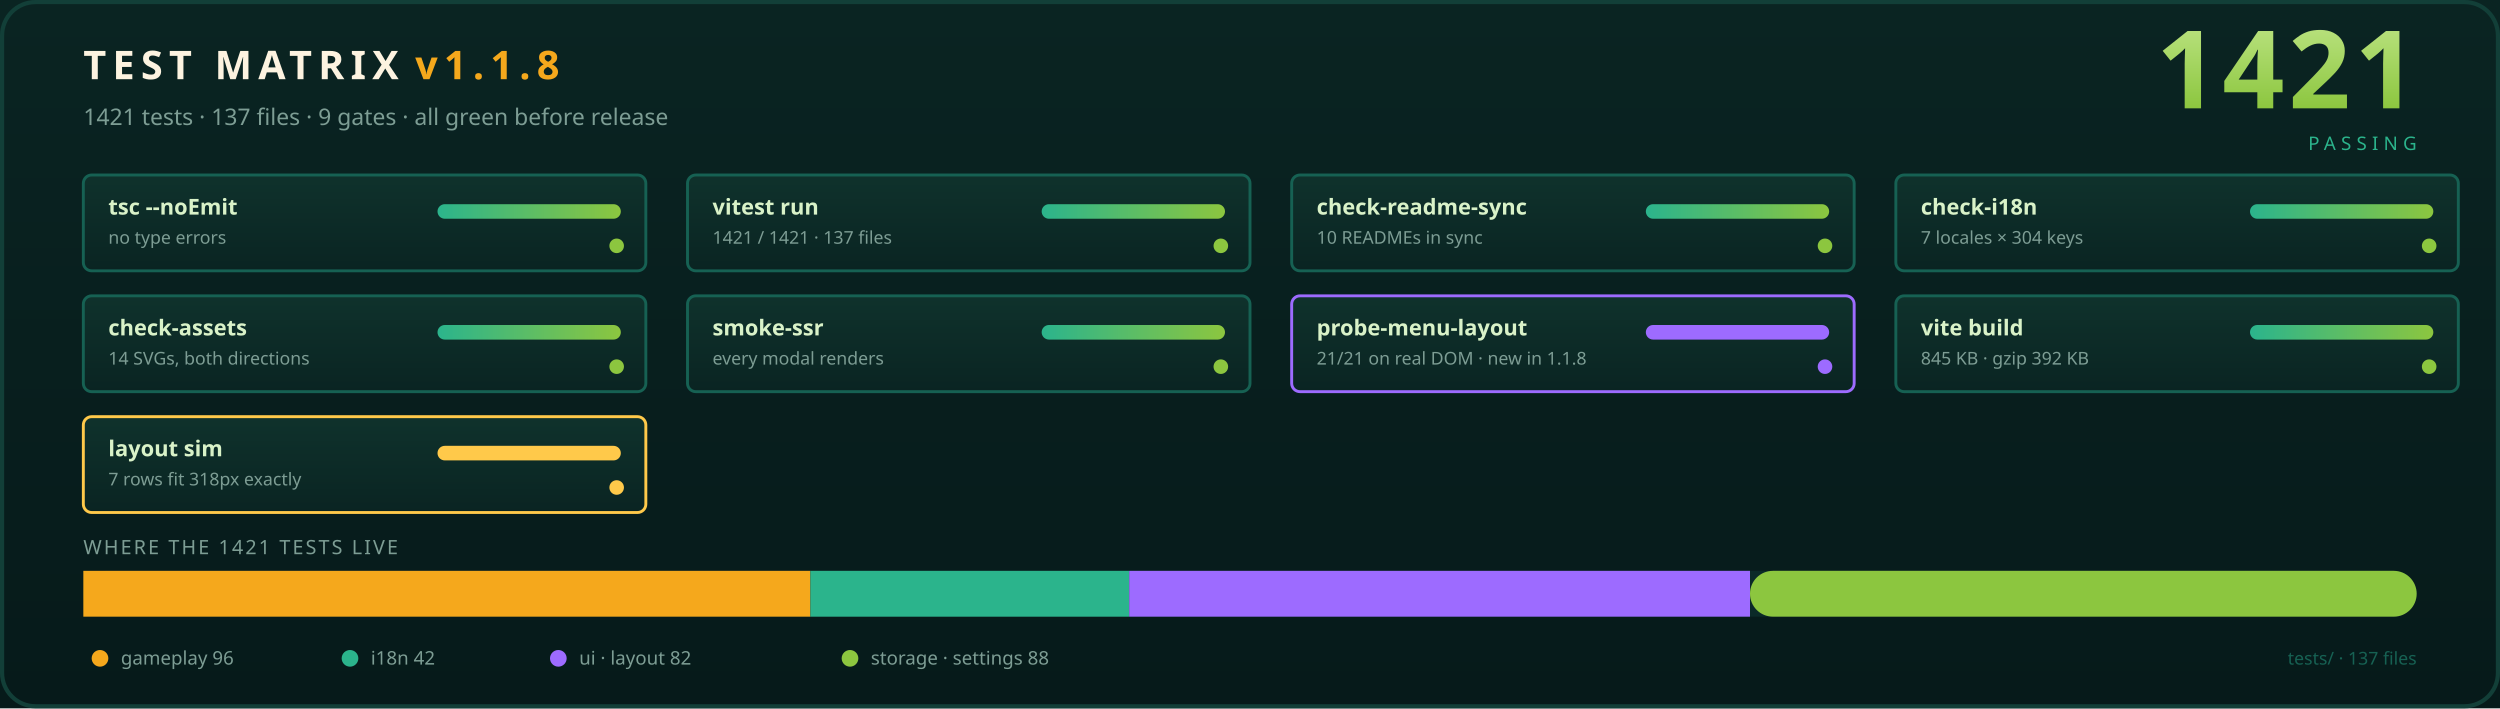
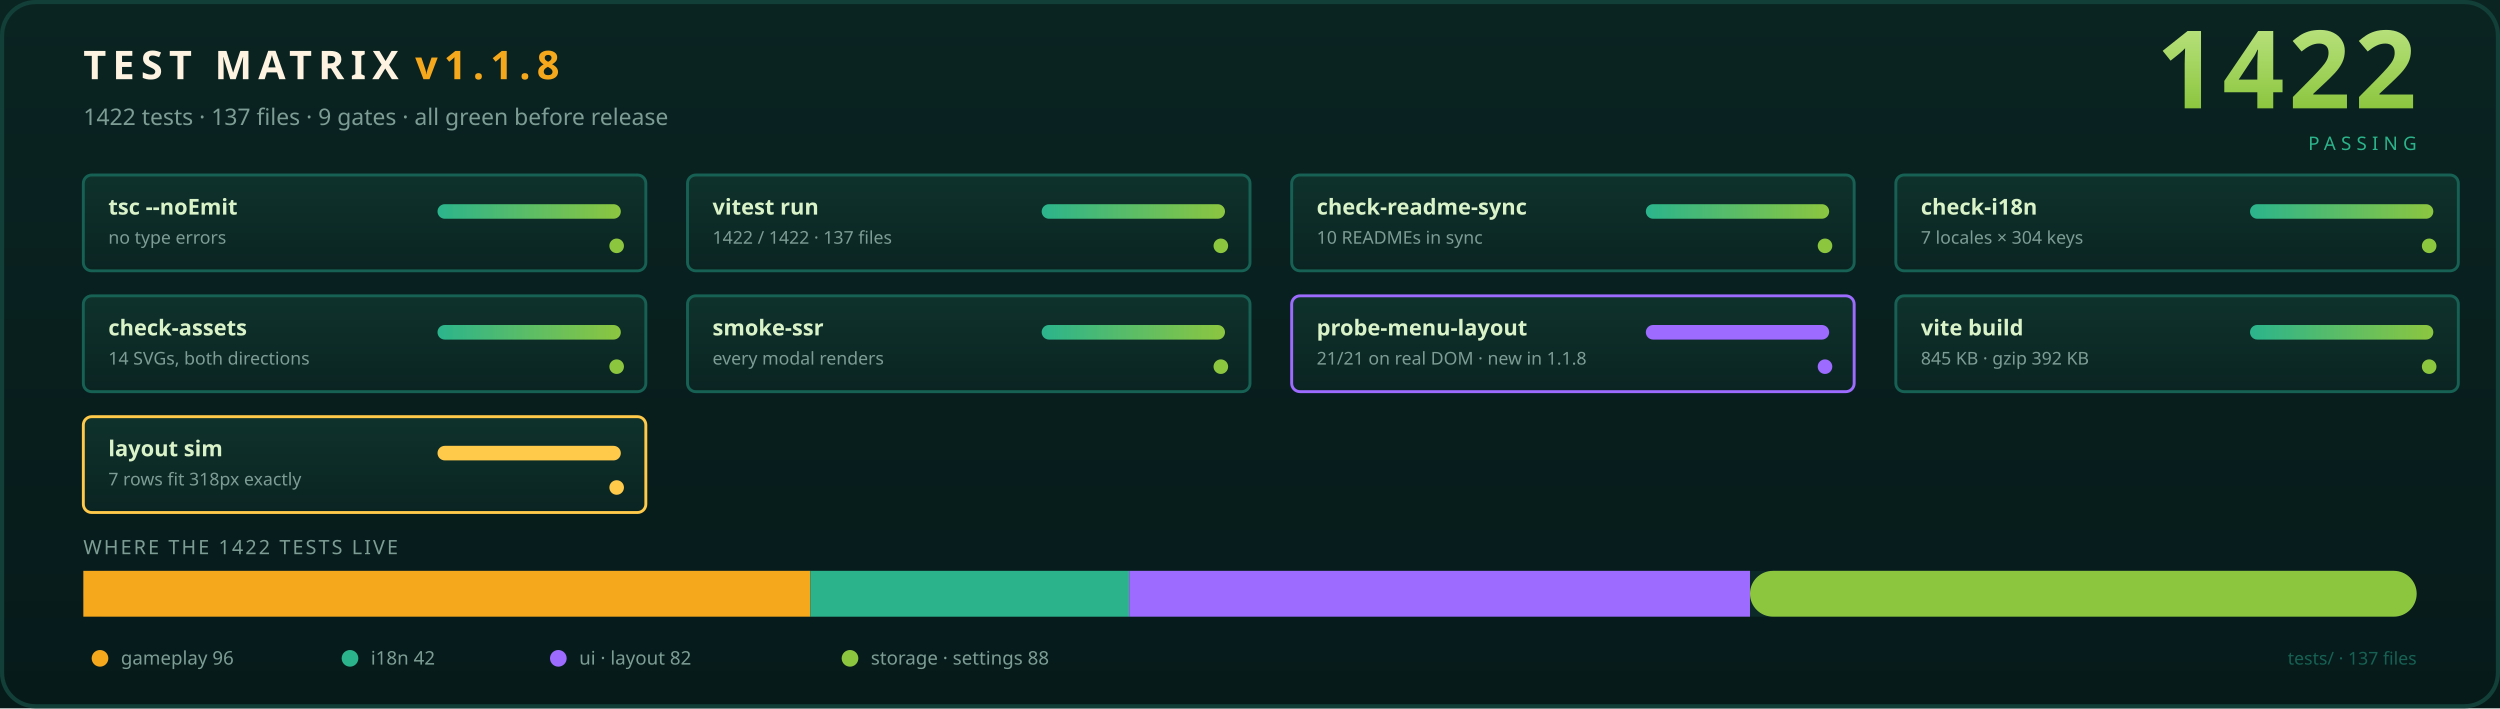
- <svg xmlns="http://www.w3.org/2000/svg" viewBox="0 0 1200 340" role="img" aria-label="Ma trận kiểm thử Lọ Chéo v1.1.8 — 1421 test trên 137 file, 9 cổng kiểm tra, phân bố theo nhóm (hoạt họa SMIL)">
+ <svg xmlns="http://www.w3.org/2000/svg" viewBox="0 0 1200 340" role="img" aria-label="Ma trận kiểm thử Lọ Chéo v1.1.8 — 1422 test trên 137 file, 9 cổng kiểm tra, phân bố theo nhóm (hoạt họa SMIL)">
  <defs>
    <filter id="tm-glow" x="-40%" y="-40%" width="180%" height="180%">
      <feGaussianBlur stdDeviation="4" result="b" />
      <feMerge>
        <feMergeNode in="b" />
        <feMergeNode in="SourceGraphic" />
      </feMerge>
    </filter>
    <linearGradient id="tmBg" x1="0" y1="0" x2="0" y2="1">
      <stop offset="0" stop-color="#0a2422" />
      <stop offset="1" stop-color="#061a1a" />
    </linearGradient>
    <linearGradient id="tmCard" x1="0" y1="0" x2="0" y2="1">
      <stop offset="0" stop-color="#0f322c" />
      <stop offset="1" stop-color="#0a2422" />
    </linearGradient>
    <linearGradient id="tmBar" x1="0" y1="0" x2="1" y2="0">
      <stop offset="0" stop-color="#2bb48c" />
      <stop offset="1" stop-color="#8cc63f" />
    </linearGradient>
    <linearGradient id="tmBig" x1="0" y1="0" x2="0" y2="1">
      <stop offset="0" stop-color="#b6e07a" />
      <stop offset="1" stop-color="#8cc63f" />
    </linearGradient>
  </defs>
  <rect width="1200" height="340" fill="url(#tmBg)" />
  <rect x="1" y="1" width="1198" height="338" rx="16" fill="none" stroke="#123f38" stroke-width="2" />
  <text x="40" y="38" font-family="'Arial Black','Bungee',sans-serif" font-weight="900" font-size="19" letter-spacing="3" fill="#fdf3e0">TEST MATRIX <tspan fill="#f5a81c">v1.1.8</tspan>
  </text>
-   <text x="40" y="60" font-family="system-ui,sans-serif" font-size="11" fill="#7d9d94">1421 tests · 137 files · 9 gates · all green before release</text>
-   <text x="1160" y="52" text-anchor="end" font-family="'Arial Black','Bungee',sans-serif" font-weight="900" font-size="52" fill="url(#tmBig)" letter-spacing="2">1421</text>
+   <text x="40" y="60" font-family="system-ui,sans-serif" font-size="11" fill="#7d9d94">1422 tests · 137 files · 9 gates · all green before release</text>
+   <text x="1160" y="52" text-anchor="end" font-family="'Arial Black','Bungee',sans-serif" font-weight="900" font-size="52" fill="url(#tmBig)" letter-spacing="2">1422</text>
  <text x="1160" y="72" text-anchor="end" font-family="system-ui,sans-serif" font-size="9" letter-spacing="2.5" fill="#2bb48c">PASSING</text>
  <g font-family="system-ui,sans-serif">
    <g transform="translate(40,84)">
      <rect width="270" height="46" rx="4" fill="url(#tmCard)" stroke="#166153" stroke-width="1.4" />
      <text x="12" y="19" font-size="10.5" fill="#d9f2c8" font-weight="700">tsc --noEmit</text>
      <text x="12" y="33" font-size="8.5" fill="#7d9d94">no type errors</text>
      <rect x="170" y="14" width="88" height="7" rx="3.5" fill="#0b2a28" />
      <rect x="170" y="14" width="88" height="7" rx="3.5" fill="url(#tmBar)">
        <animate attributeName="opacity" values="0.6;1;1;0.6" dur="9s" repeatCount="indefinite" />
      </rect>
      <circle cx="256" cy="34" r="3.5" fill="#8cc63f">
        <animate attributeName="opacity" values="1;0.3;1" dur="2.4s" repeatCount="indefinite" />
      </circle>
    </g>
    <g transform="translate(330,84)">
      <rect width="270" height="46" rx="4" fill="url(#tmCard)" stroke="#166153" stroke-width="1.4" />
      <text x="12" y="19" font-size="10.5" fill="#d9f2c8" font-weight="700">vitest run</text>
-       <text x="12" y="33" font-size="8.5" fill="#7d9d94">1421 / 1421 · 137 files</text>
+       <text x="12" y="33" font-size="8.5" fill="#7d9d94">1422 / 1422 · 137 files</text>
      <rect x="170" y="14" width="88" height="7" rx="3.5" fill="#0b2a28" />
      <rect x="170" y="14" width="88" height="7" rx="3.5" fill="url(#tmBar)">
        <animate attributeName="opacity" values="0.6;1;1;0.6" dur="9s" begin="0.6s" repeatCount="indefinite" />
      </rect>
      <circle cx="256" cy="34" r="3.5" fill="#8cc63f">
        <animate attributeName="opacity" values="1;0.3;1" dur="2.4s" begin="0.3s" repeatCount="indefinite" />
      </circle>
    </g>
    <g transform="translate(620,84)">
      <rect width="270" height="46" rx="4" fill="url(#tmCard)" stroke="#166153" stroke-width="1.4" />
      <text x="12" y="19" font-size="10.5" fill="#d9f2c8" font-weight="700">check-readme-sync</text>
      <text x="12" y="33" font-size="8.5" fill="#7d9d94">10 READMEs in sync</text>
      <rect x="170" y="14" width="88" height="7" rx="3.5" fill="#0b2a28" />
      <rect x="170" y="14" width="88" height="7" rx="3.5" fill="url(#tmBar)">
        <animate attributeName="opacity" values="0.6;1;1;0.6" dur="9s" begin="1.2s" repeatCount="indefinite" />
      </rect>
      <circle cx="256" cy="34" r="3.5" fill="#8cc63f">
        <animate attributeName="opacity" values="1;0.3;1" dur="2.4s" begin="0.6s" repeatCount="indefinite" />
      </circle>
    </g>
    <g transform="translate(910,84)">
      <rect width="270" height="46" rx="4" fill="url(#tmCard)" stroke="#166153" stroke-width="1.4" />
      <text x="12" y="19" font-size="10.5" fill="#d9f2c8" font-weight="700">check-i18n</text>
      <text x="12" y="33" font-size="8.5" fill="#7d9d94">7 locales × 304 keys</text>
      <rect x="170" y="14" width="88" height="7" rx="3.5" fill="#0b2a28" />
      <rect x="170" y="14" width="88" height="7" rx="3.5" fill="url(#tmBar)">
        <animate attributeName="opacity" values="0.6;1;1;0.6" dur="9s" begin="1.8s" repeatCount="indefinite" />
      </rect>
      <circle cx="256" cy="34" r="3.5" fill="#8cc63f">
        <animate attributeName="opacity" values="1;0.3;1" dur="2.4s" begin="0.9s" repeatCount="indefinite" />
      </circle>
    </g>
    <g transform="translate(40,142)">
      <rect width="270" height="46" rx="4" fill="url(#tmCard)" stroke="#166153" stroke-width="1.4" />
      <text x="12" y="19" font-size="10.5" fill="#d9f2c8" font-weight="700">check-assets</text>
      <text x="12" y="33" font-size="8.5" fill="#7d9d94">14 SVGs, both directions</text>
      <rect x="170" y="14" width="88" height="7" rx="3.5" fill="#0b2a28" />
      <rect x="170" y="14" width="88" height="7" rx="3.5" fill="url(#tmBar)">
        <animate attributeName="opacity" values="0.6;1;1;0.6" dur="9s" begin="2.4s" repeatCount="indefinite" />
      </rect>
      <circle cx="256" cy="34" r="3.5" fill="#8cc63f">
        <animate attributeName="opacity" values="1;0.3;1" dur="2.4s" begin="1.2s" repeatCount="indefinite" />
      </circle>
    </g>
    <g transform="translate(330,142)">
      <rect width="270" height="46" rx="4" fill="url(#tmCard)" stroke="#166153" stroke-width="1.4" />
      <text x="12" y="19" font-size="10.5" fill="#d9f2c8" font-weight="700">smoke-ssr</text>
      <text x="12" y="33" font-size="8.5" fill="#7d9d94">every modal renders</text>
      <rect x="170" y="14" width="88" height="7" rx="3.5" fill="#0b2a28" />
      <rect x="170" y="14" width="88" height="7" rx="3.5" fill="url(#tmBar)">
        <animate attributeName="opacity" values="0.6;1;1;0.6" dur="9s" begin="3s" repeatCount="indefinite" />
      </rect>
      <circle cx="256" cy="34" r="3.5" fill="#8cc63f">
        <animate attributeName="opacity" values="1;0.3;1" dur="2.4s" begin="1.5s" repeatCount="indefinite" />
      </circle>
    </g>
    <g transform="translate(620,142)">
      <rect width="270" height="46" rx="4" fill="url(#tmCard)" stroke="#9d6bff" stroke-width="1.4" />
      <text x="12" y="19" font-size="10.5" fill="#d9f2c8" font-weight="700">probe-menu-layout</text>
      <text x="12" y="33" font-size="8.5" fill="#7d9d94">21/21 on real DOM · new in 1.1.8</text>
      <rect x="170" y="14" width="88" height="7" rx="3.5" fill="#0b2a28" />
      <rect x="170" y="14" width="88" height="7" rx="3.5" fill="#9d6bff" />
      <circle cx="256" cy="34" r="3.5" fill="#9d6bff">
        <animate attributeName="opacity" values="1;0.3;1" dur="2.4s" begin="1.8s" repeatCount="indefinite" />
      </circle>
    </g>
    <g transform="translate(910,142)">
      <rect width="270" height="46" rx="4" fill="url(#tmCard)" stroke="#166153" stroke-width="1.4" />
      <text x="12" y="19" font-size="10.5" fill="#d9f2c8" font-weight="700">vite build</text>
      <text x="12" y="33" font-size="8.5" fill="#7d9d94">845 KB · gzip 392 KB</text>
      <rect x="170" y="14" width="88" height="7" rx="3.5" fill="#0b2a28" />
      <rect x="170" y="14" width="88" height="7" rx="3.5" fill="url(#tmBar)">
        <animate attributeName="opacity" values="0.6;1;1;0.6" dur="9s" begin="4.2s" repeatCount="indefinite" />
      </rect>
      <circle cx="256" cy="34" r="3.5" fill="#8cc63f">
        <animate attributeName="opacity" values="1;0.3;1" dur="2.4s" begin="2.1s" repeatCount="indefinite" />
      </circle>
    </g>
    <g transform="translate(40,200)">
      <rect width="270" height="46" rx="4" fill="url(#tmCard)" stroke="#ffc94a" stroke-width="1.4" />
      <text x="12" y="19" font-size="10.5" fill="#d9f2c8" font-weight="700">layout sim</text>
      <text x="12" y="33" font-size="8.5" fill="#7d9d94">7 rows fit 318px exactly</text>
      <rect x="170" y="14" width="88" height="7" rx="3.5" fill="#0b2a28" />
      <rect x="170" y="14" width="88" height="7" rx="3.5" fill="#ffc94a" />
      <circle cx="256" cy="34" r="3.5" fill="#ffc94a">
        <animate attributeName="opacity" values="1;0.3;1" dur="2.4s" begin="2.4s" repeatCount="indefinite" />
      </circle>
    </g>
  </g>
-   <text x="40" y="266" font-family="system-ui,sans-serif" font-size="9.5" letter-spacing="1" fill="#7d9d94">WHERE THE 1421 TESTS LIVE</text>
+   <text x="40" y="266" font-family="system-ui,sans-serif" font-size="9.5" letter-spacing="1" fill="#7d9d94">WHERE THE 1422 TESTS LIVE</text>
  <g transform="translate(40,274)">
    <rect width="1120" height="22" rx="11" fill="#0b2a28" />
    <rect x="0" y="0" width="349" height="22" fill="#f5a81c">
      <animate attributeName="opacity" values="0.55;1;1;0.55" dur="9s" begin="0s" repeatCount="indefinite" />
    </rect>
    <rect x="349" y="0" width="153" height="22" fill="#2bb48c">
      <animate attributeName="opacity" values="0.55;1;1;0.55" dur="9s" begin="0.8s" repeatCount="indefinite" />
    </rect>
    <rect x="502" y="0" width="298" height="22" fill="#9d6bff">
      <animate attributeName="opacity" values="0.55;1;1;0.55" dur="9s" begin="1.6s" repeatCount="indefinite" />
    </rect>
    <rect x="800" y="0" width="320" height="22" rx="11" fill="#8cc63f">
      <animate attributeName="opacity" values="0.55;1;1;0.55" dur="9s" begin="2.4s" repeatCount="indefinite" />
    </rect>
  </g>
  <g font-family="system-ui,sans-serif" font-size="9" fill="#7d9d94">
    <circle cx="48" cy="316" r="4" fill="#f5a81c" />
    <text x="58" y="319">gameplay 96</text>
    <circle cx="168" cy="316" r="4" fill="#2bb48c" />
    <text x="178" y="319">i18n 42</text>
    <circle cx="268" cy="316" r="4" fill="#9d6bff" />
    <text x="278" y="319">ui · layout 82</text>
    <circle cx="408" cy="316" r="4" fill="#8cc63f" />
    <text x="418" y="319">storage · settings 88</text>
  </g>
  <text x="1160" y="319" text-anchor="end" font-family="system-ui,sans-serif" font-size="8.5" fill="#166153">tests/ · 137 files</text>
</svg>
